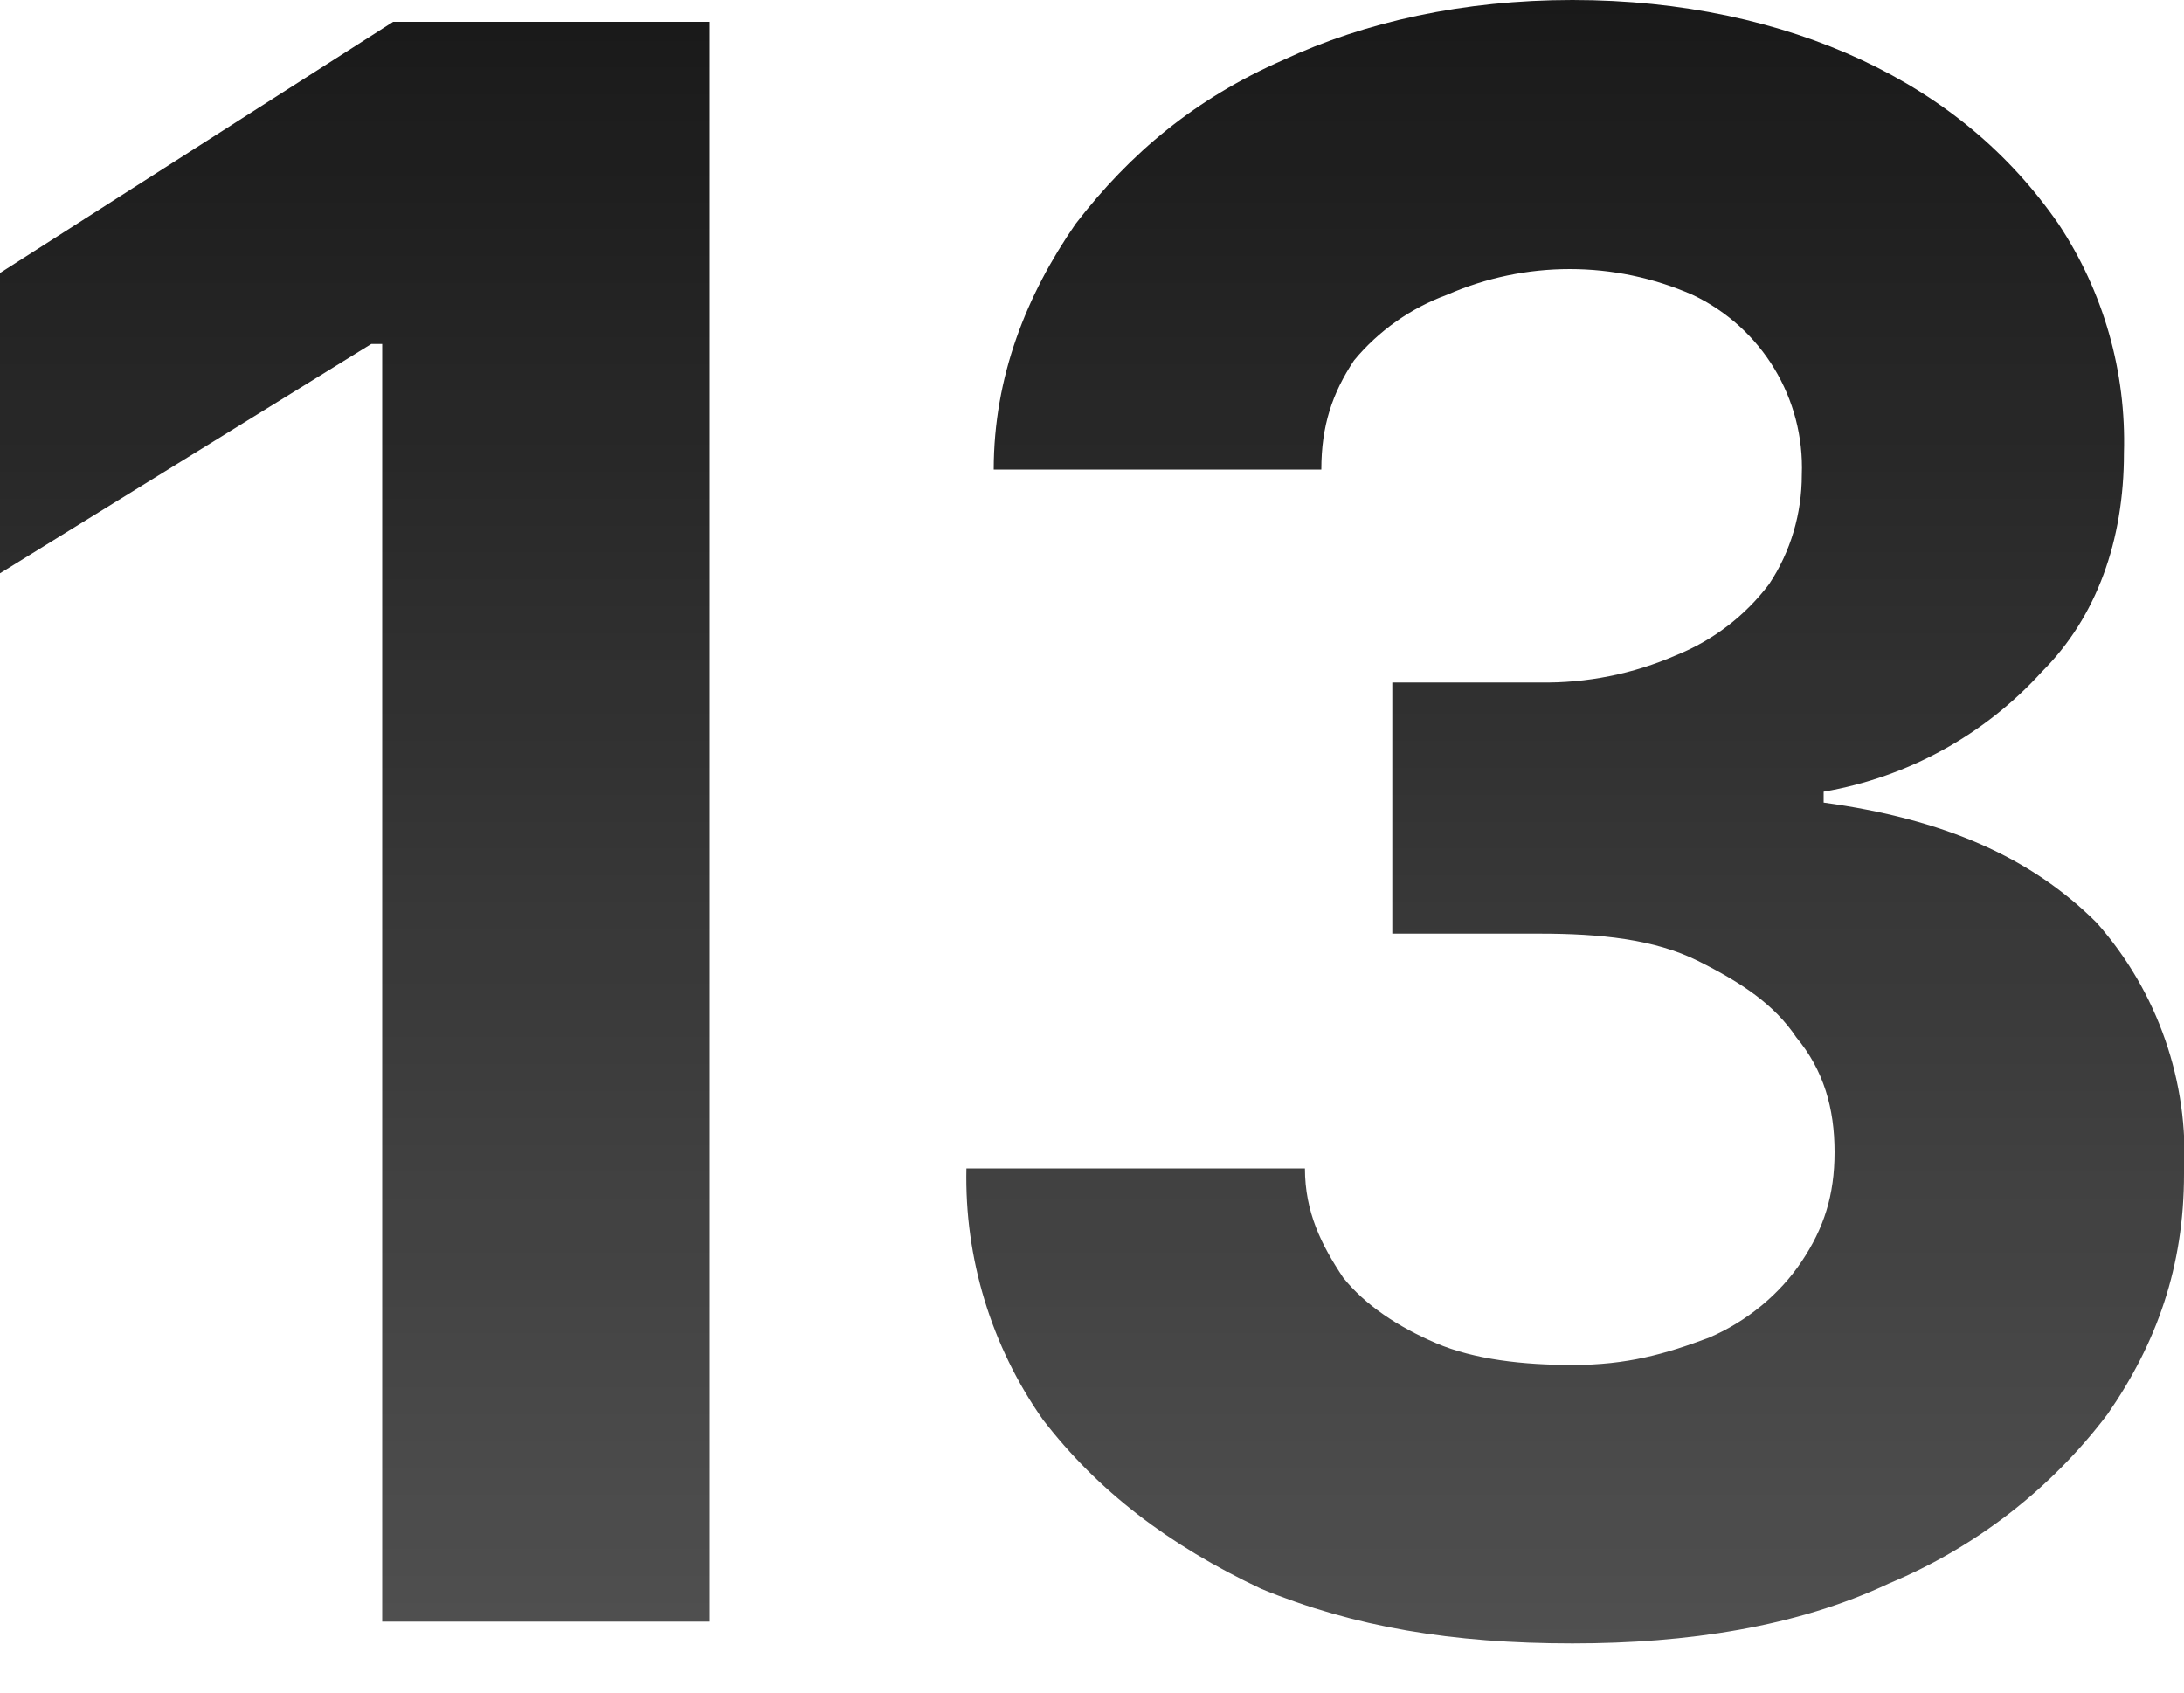
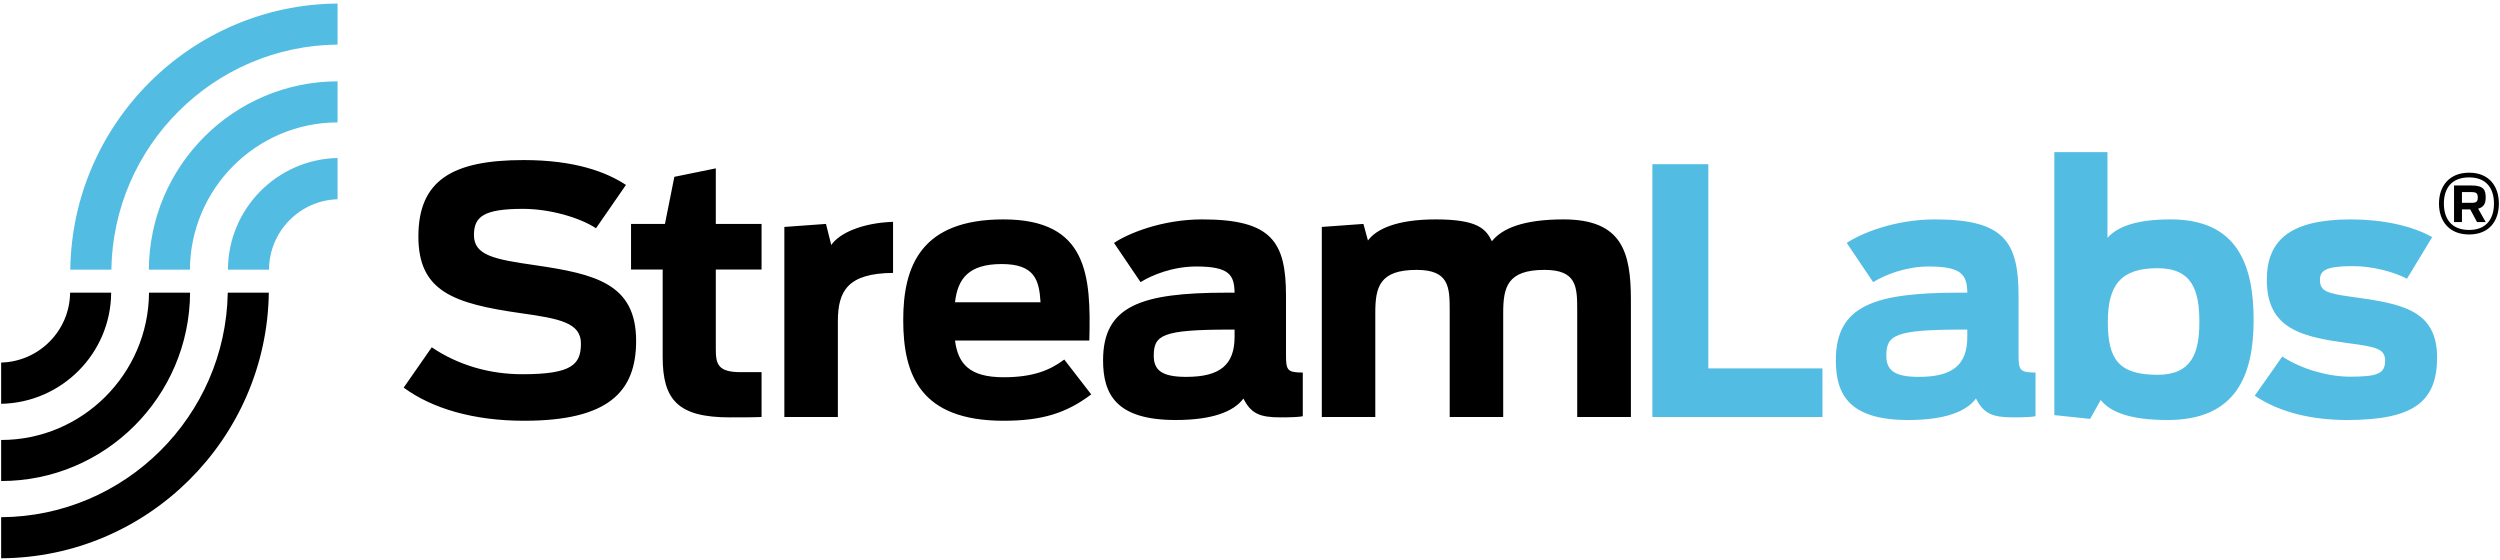
- <svg xmlns="http://www.w3.org/2000/svg" width="40" height="31" fill="none">
-   <g opacity=".9">
-     <path fill="url(#a)" d="M13 .4v29.3H7V6.3h-.2L0 10.5V5L7.2.4H13Z" />
-     <path fill="url(#b)" d="M28.8 30.1c-2.2 0-4-.3-5.7-1-1.7-.8-3-1.8-4-3.1a7.7 7.7 0 0 1-1.4-4.6h6.2c0 .8.3 1.4.7 2 .4.5 1 .9 1.7 1.2.7.3 1.6.4 2.5.4 1 0 1.7-.2 2.5-.5.7-.3 1.3-.8 1.7-1.4.4-.6.6-1.2.6-2s-.2-1.5-.7-2.1c-.4-.6-1-1-1.8-1.4-.8-.4-1.8-.5-2.9-.5h-2.7v-4.6h2.7a6 6 0 0 0 2.5-.5 4 4 0 0 0 1.7-1.3c.4-.6.6-1.3.6-2a3.5 3.5 0 0 0-2-3.3 5.6 5.6 0 0 0-4.5 0 4 4 0 0 0-1.7 1.2c-.4.6-.6 1.2-.6 2h-6c0-1.7.6-3.2 1.5-4.5 1-1.3 2.2-2.3 3.8-3C25 .4 26.8 0 28.8 0s3.8.4 5.3 1.1c1.5.7 2.7 1.7 3.6 3a7.2 7.2 0 0 1 1.2 4.2c0 1.6-.5 3-1.5 4a7 7 0 0 1-4 2.2v.2c2.2.3 3.8 1 5 2.2a6.4 6.4 0 0 1 1.6 4.6c0 1.7-.5 3.1-1.4 4.4a9.7 9.7 0 0 1-4 3.1c-1.7.8-3.7 1.1-5.8 1.1Z" />
-   </g>
-   <defs>
-     <linearGradient id="a" x1="20" x2="20" y1="0" y2="30.1" gradientUnits="userSpaceOnUse">
-       <stop />
-       <stop offset="1" stop-color="#3D3D3D" />
-     </linearGradient>
-     <linearGradient id="b" x1="20" x2="20" y1="0" y2="30.1" gradientUnits="userSpaceOnUse">
-       <stop />
-       <stop offset="1" stop-color="#3D3D3D" />
-     </linearGradient>
-   </defs>
+ <svg xmlns="http://www.w3.org/2000/svg" viewBox="0 0 648 145">
+   <path d="M87.497 40.954c-15.72.339-28.367 13.181-28.416 28.952h10.643c.05-9.911 7.961-17.969 17.773-18.261V40.954zm0-9.23V21.081c-26.901.047-48.777 21.873-48.918 48.825h10.643c.143-21.044 17.231-38.133 38.275-38.182zm0-20.164V.917c-37.935.293-68.791 31.051-69.279 68.989h10.645c.486-32.078 26.555-58.052 58.634-58.346zm496.936 91.007l7.13-10.154c5.171 3.369 12.007 5.222 17.575 5.222 7.033 0 9.082-.73 9.082-4.147 0-2.932-2.049-3.566-8.885-4.446-12.307-1.66-21.778-3.465-21.778-16.5 0-10.205 5.958-15.673 21.778-15.673 8.103 0 15.816 1.612 21.09 4.588l-6.541 10.791c-3.515-1.856-9.082-3.271-14.062-3.271-7.13 0-8.494 1.22-8.494 3.613 0 2.832 1.755 3.466 8.2 4.346 12.794 1.757 22.165 3.27 22.165 15.72 0 11.523-6.151 16.209-23.337 16.209-8.594 0-17.184-1.757-23.923-6.298zm-14.356-19.089c0-8.056-1.755-13.963-10.837-13.963-9.568 0-12.889 4.394-12.889 13.963 0 9.568 2.733 13.671 12.889 13.671 8.885 0 10.837-5.713 10.837-13.671zm-25.583 20.212l-2.733 4.883-9.275-.976V39.44h13.768v22.213c2.83-3.172 8.103-4.784 16.404-4.784 17.186 0 21.481 11.67 21.481 26.071 0 14.404-4.589 25.925-22.262 25.925-9.568 0-14.746-1.952-17.383-5.175zm-34.567-16.404V85.43h-1.172c-17.672 0-19.822 1.417-19.822 6.787 0 3.709 2.053 5.469 8.397 5.469 8.788 0 12.597-3.078 12.597-10.4zm-34.077 6.102c0-14.157 9.863-17.527 32.028-17.527h2.049c-.097-4.492-1.269-6.787-9.96-6.787-6.054 0-11.424 2.198-14.451 4.053l-6.836-10.156c3.518-2.391 12.306-6.102 22.849-6.102 17.971 0 21.678 5.759 21.678 19.872v15.233c0 3.952.294 4.589 4.397 4.589v11.326c-.979.194-2.734.294-5.858.294-5.273 0-7.616-.977-9.573-4.884-2.536 3.418-8.104 5.566-17.575 5.566-15.427 0-18.748-6.737-18.748-15.477zm-47.554-50.825h14.502v52.925h29.584v12.595h-44.086v-65.52z" fill="#53BCE2" />
+   <path d="M69.678 75.861c-.538 37.887-31.394 68.647-69.38 68.842v-10.644c32.079-.195 58.199-26.17 58.736-58.198h10.644zm-31.053 0h10.643c-.147 26.952-22.018 48.822-48.97 48.822v-10.641c21.044 0 38.179-17.137 38.327-38.181zM.298 93.974c9.813-.243 17.774-8.25 17.871-18.113h10.643c-.097 15.77-12.84 28.513-28.514 28.805V93.974zm342.315-35.153l10.786-.781 1.171 4.297c2.201-2.979 7.475-5.468 17.58-5.468 10.934 0 12.988 2.489 14.549 5.664 2.586-3.272 8.058-5.664 18.554-5.664 15.132 0 17.475 8.397 17.475 20.848v30.366h-13.915V80.451c0-6.104-.096-10.497-8.494-10.497-9.619 0-10.689 4.492-10.689 11.13v26.999h-13.868V80.451c0-6.104-.194-10.497-8.591-10.497-9.619 0-10.694 4.492-10.694 11.13v26.999h-13.864V58.821zm-22.609 28.465V85.43h-1.172c-17.629 0-19.779 1.417-19.779 6.787 0 3.709 2.053 5.469 8.398 5.469 8.744 0 12.553-3.078 12.553-10.4zm-34.087 6.102c0-14.157 9.864-17.527 32.033-17.527h2.054c-.101-4.492-1.223-6.787-9.915-6.787-6.102 0-11.473 2.198-14.455 4.053l-6.882-10.156c3.515-2.391 12.354-6.102 22.852-6.102 18.016 0 21.729 5.759 21.729 19.872v15.233c0 3.952.294 4.589 4.347 4.589v11.326c-.975.194-2.735.294-5.813.294-5.32 0-7.618-.977-9.57-4.884-2.536 3.418-8.105 5.566-17.579 5.566-15.48 0-18.801-6.737-18.801-15.477zm-38.378-15.037h22.169c-.344-5.761-1.516-9.911-10.06-9.911-8.591 0-11.425 3.808-12.109 9.911zm-13.423 4.589c0-13.963 4.589-26.071 25.972-26.071 21.975 0 22.705 14.695 22.264 31.393h-34.813c.781 6.006 3.711 9.521 12.595 9.521 7.718 0 12.064-1.857 15.725-4.59l6.984 9.032c-6.446 4.883-12.795 6.835-22.709 6.835-21.627 0-26.018-11.911-26.018-26.12zm-30.811-24.119l10.791-.781 1.369 5.468c2.146-3.174 8.25-5.76 16.014-6.004v13.231c-11.77.098-14.305 4.687-14.305 12.548v24.8h-13.869V58.821zm-39.74-.781h8.788l2.439-12.206 10.745-2.196V58.04h11.861v11.815h-11.861V90.46c0 3.905.533 6.004 6.44 6.004h5.421v11.619c-2.049.1-5.761.1-8.25.1-13.474 0-17.383-4.59-17.383-15.674V69.855h-8.2V58.04zm-58.929 42.427l7.273-10.448c6.931 4.687 15.085 6.982 23.482 6.982 12.794 0 15.188-2.489 15.188-7.959 0-5.37-5.472-6.444-15.528-7.859-17.529-2.49-26.606-5.664-26.606-19.87 0-14.6 8.833-19.824 27.291-19.824 13.326 0 21.48 3.126 26.511 6.444l-7.764 11.23c-4.149-2.734-11.865-5.028-18.944-5.028-10.204 0-12.693 2.051-12.693 6.785 0 5.322 5.37 6.3 15.817 7.814 15.723 2.295 26.22 4.833 26.22 19.627 0 13.229-7.225 20.699-29.05 20.699-12.987 0-23.778-3.124-31.197-8.593zm527.549-47.699c0-4.492 2.636-8.007 7.809-8.007 5.177 0 7.713 3.515 7.713 8.007 0 4.541-2.536 8.007-7.713 8.007-5.173 0-7.809-3.466-7.809-8.007zm14.254 0c0-3.808-1.856-6.787-6.445-6.787-4.685 0-6.542 2.979-6.542 6.787 0 3.809 1.857 6.836 6.542 6.836 4.589 0 6.445-3.027 6.445-6.836zm-6.151 1.514h-2.15v3.27h-2.049v-9.471h4.59c3.123 0 3.61 1.219 3.61 3.075 0 1.318-.289 2.49-1.952 2.93l1.952 3.466h-2.246l-1.755-3.27zm.294-1.709c1.268 0 1.658-.294 1.658-1.368 0-1.122-.39-1.415-1.658-1.415h-2.444v2.783h2.444z" fill="currentColor" />
</svg>
